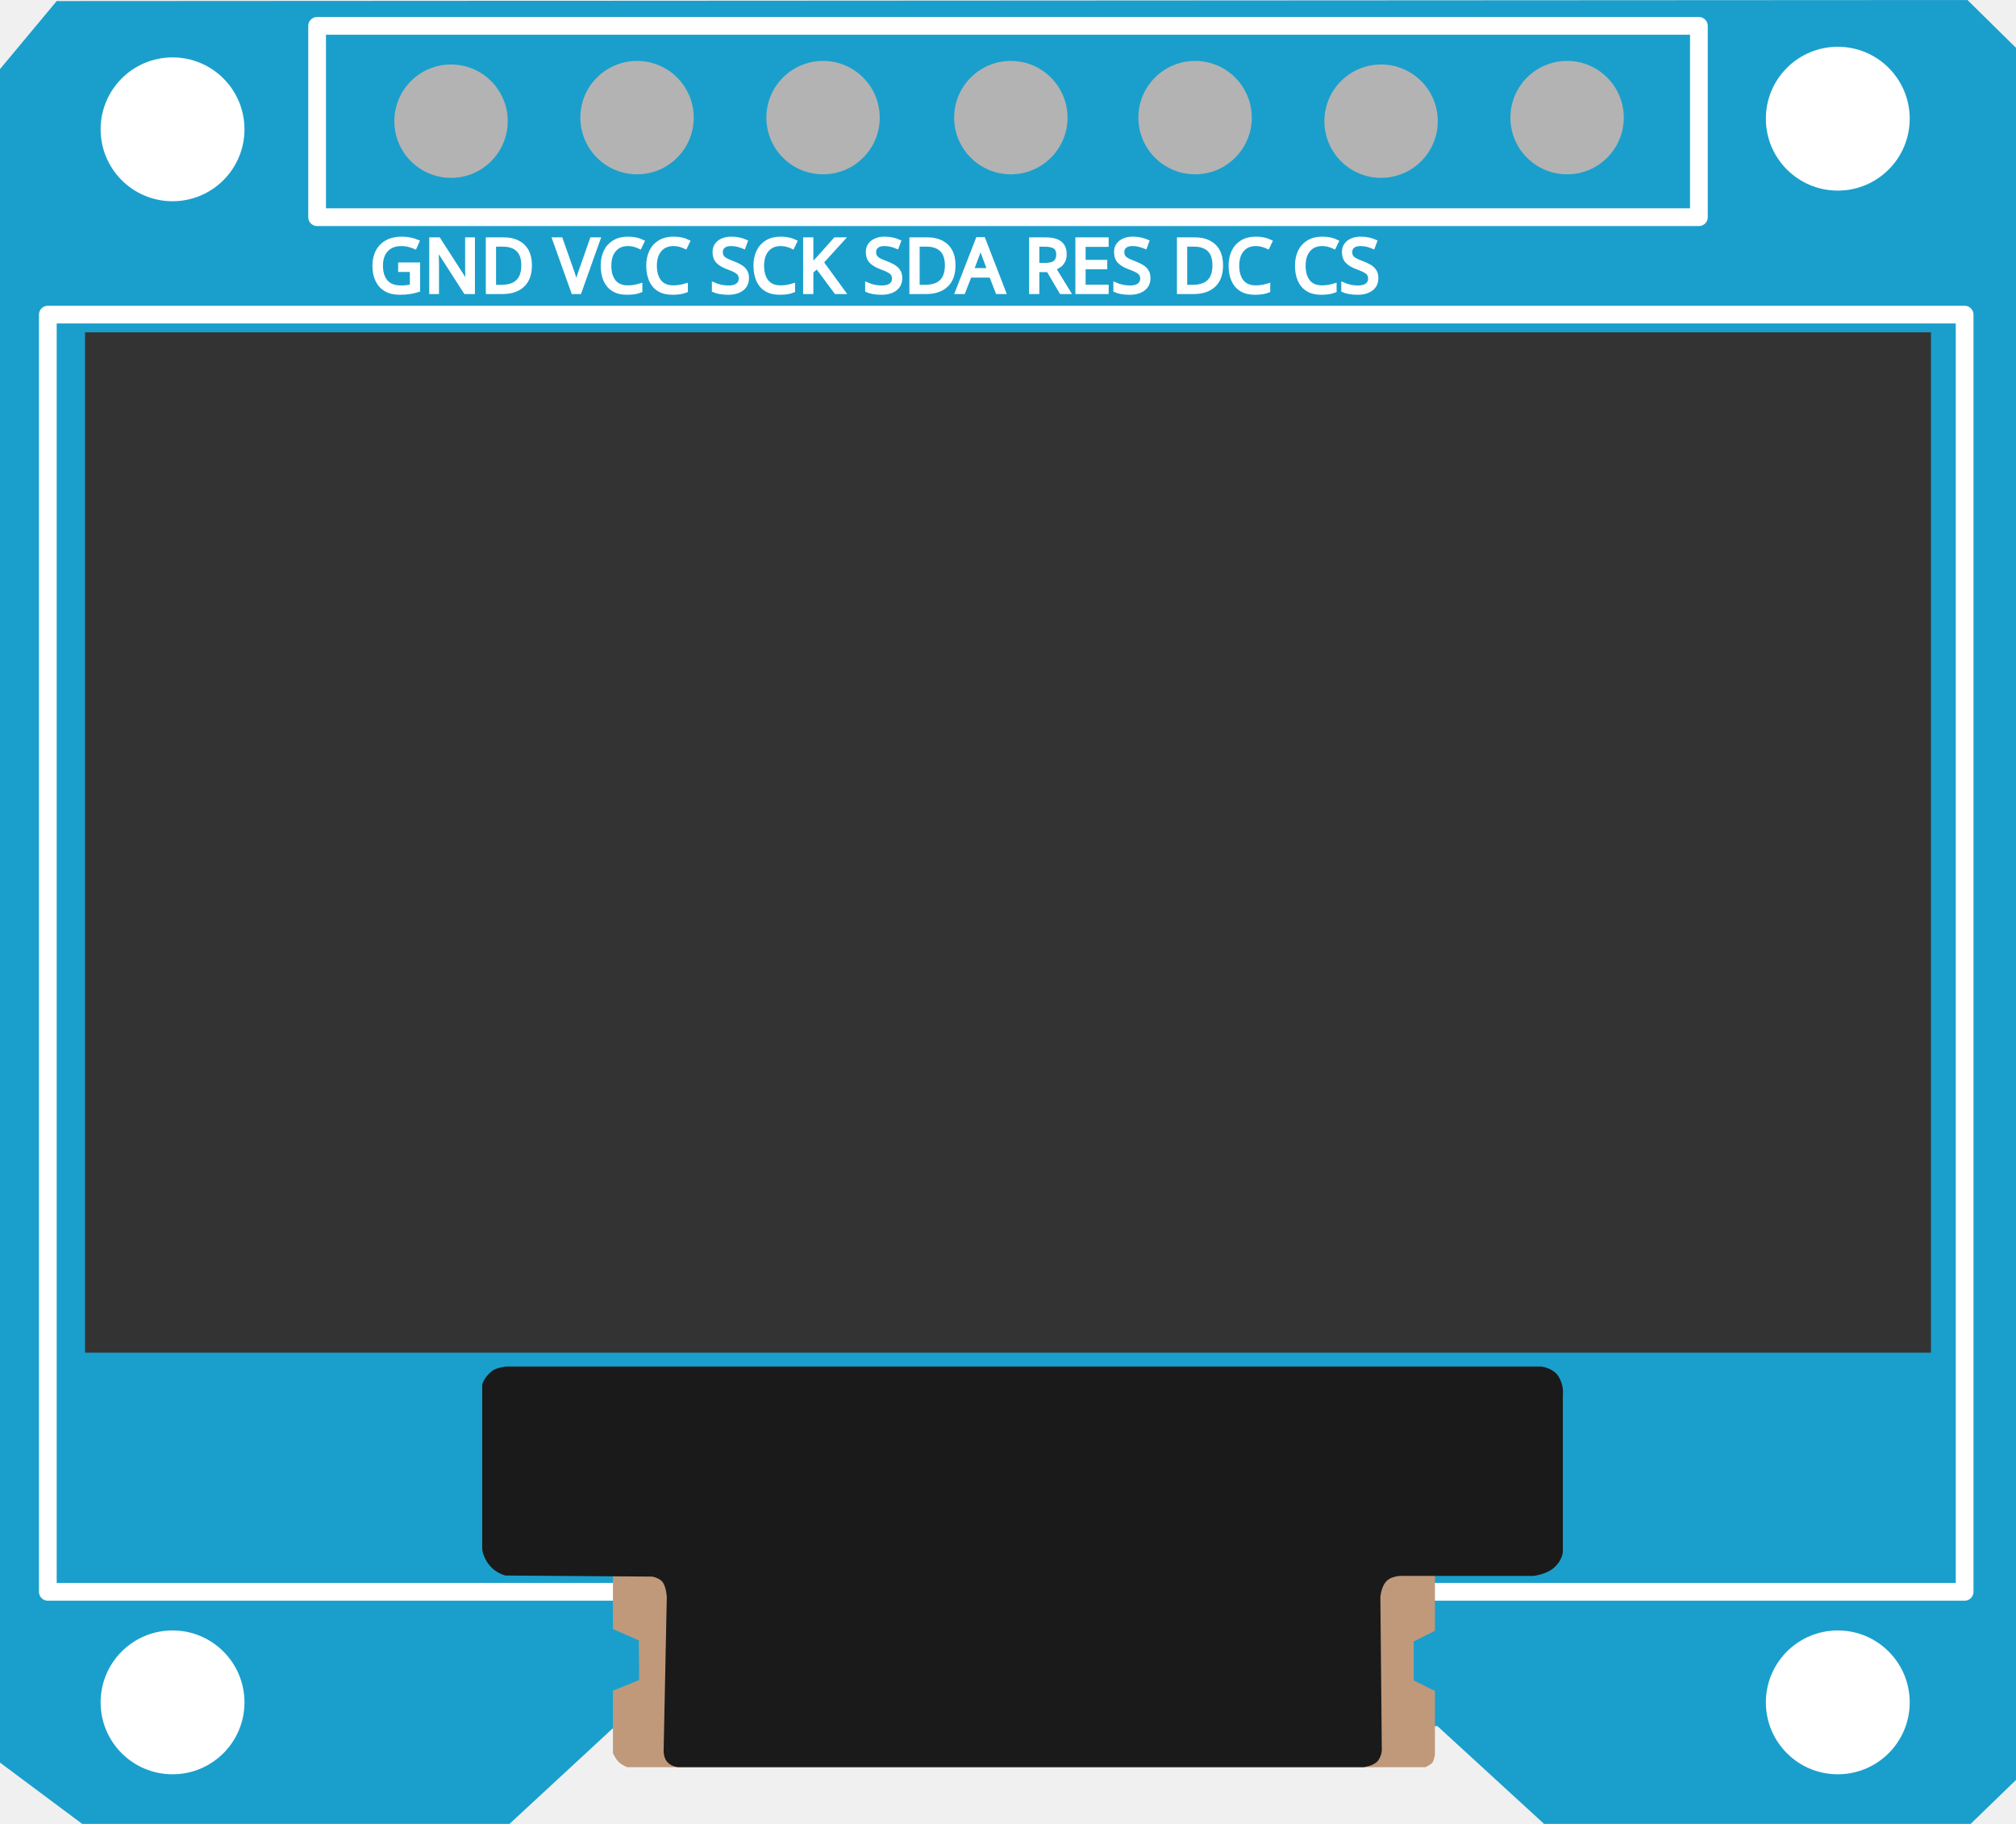
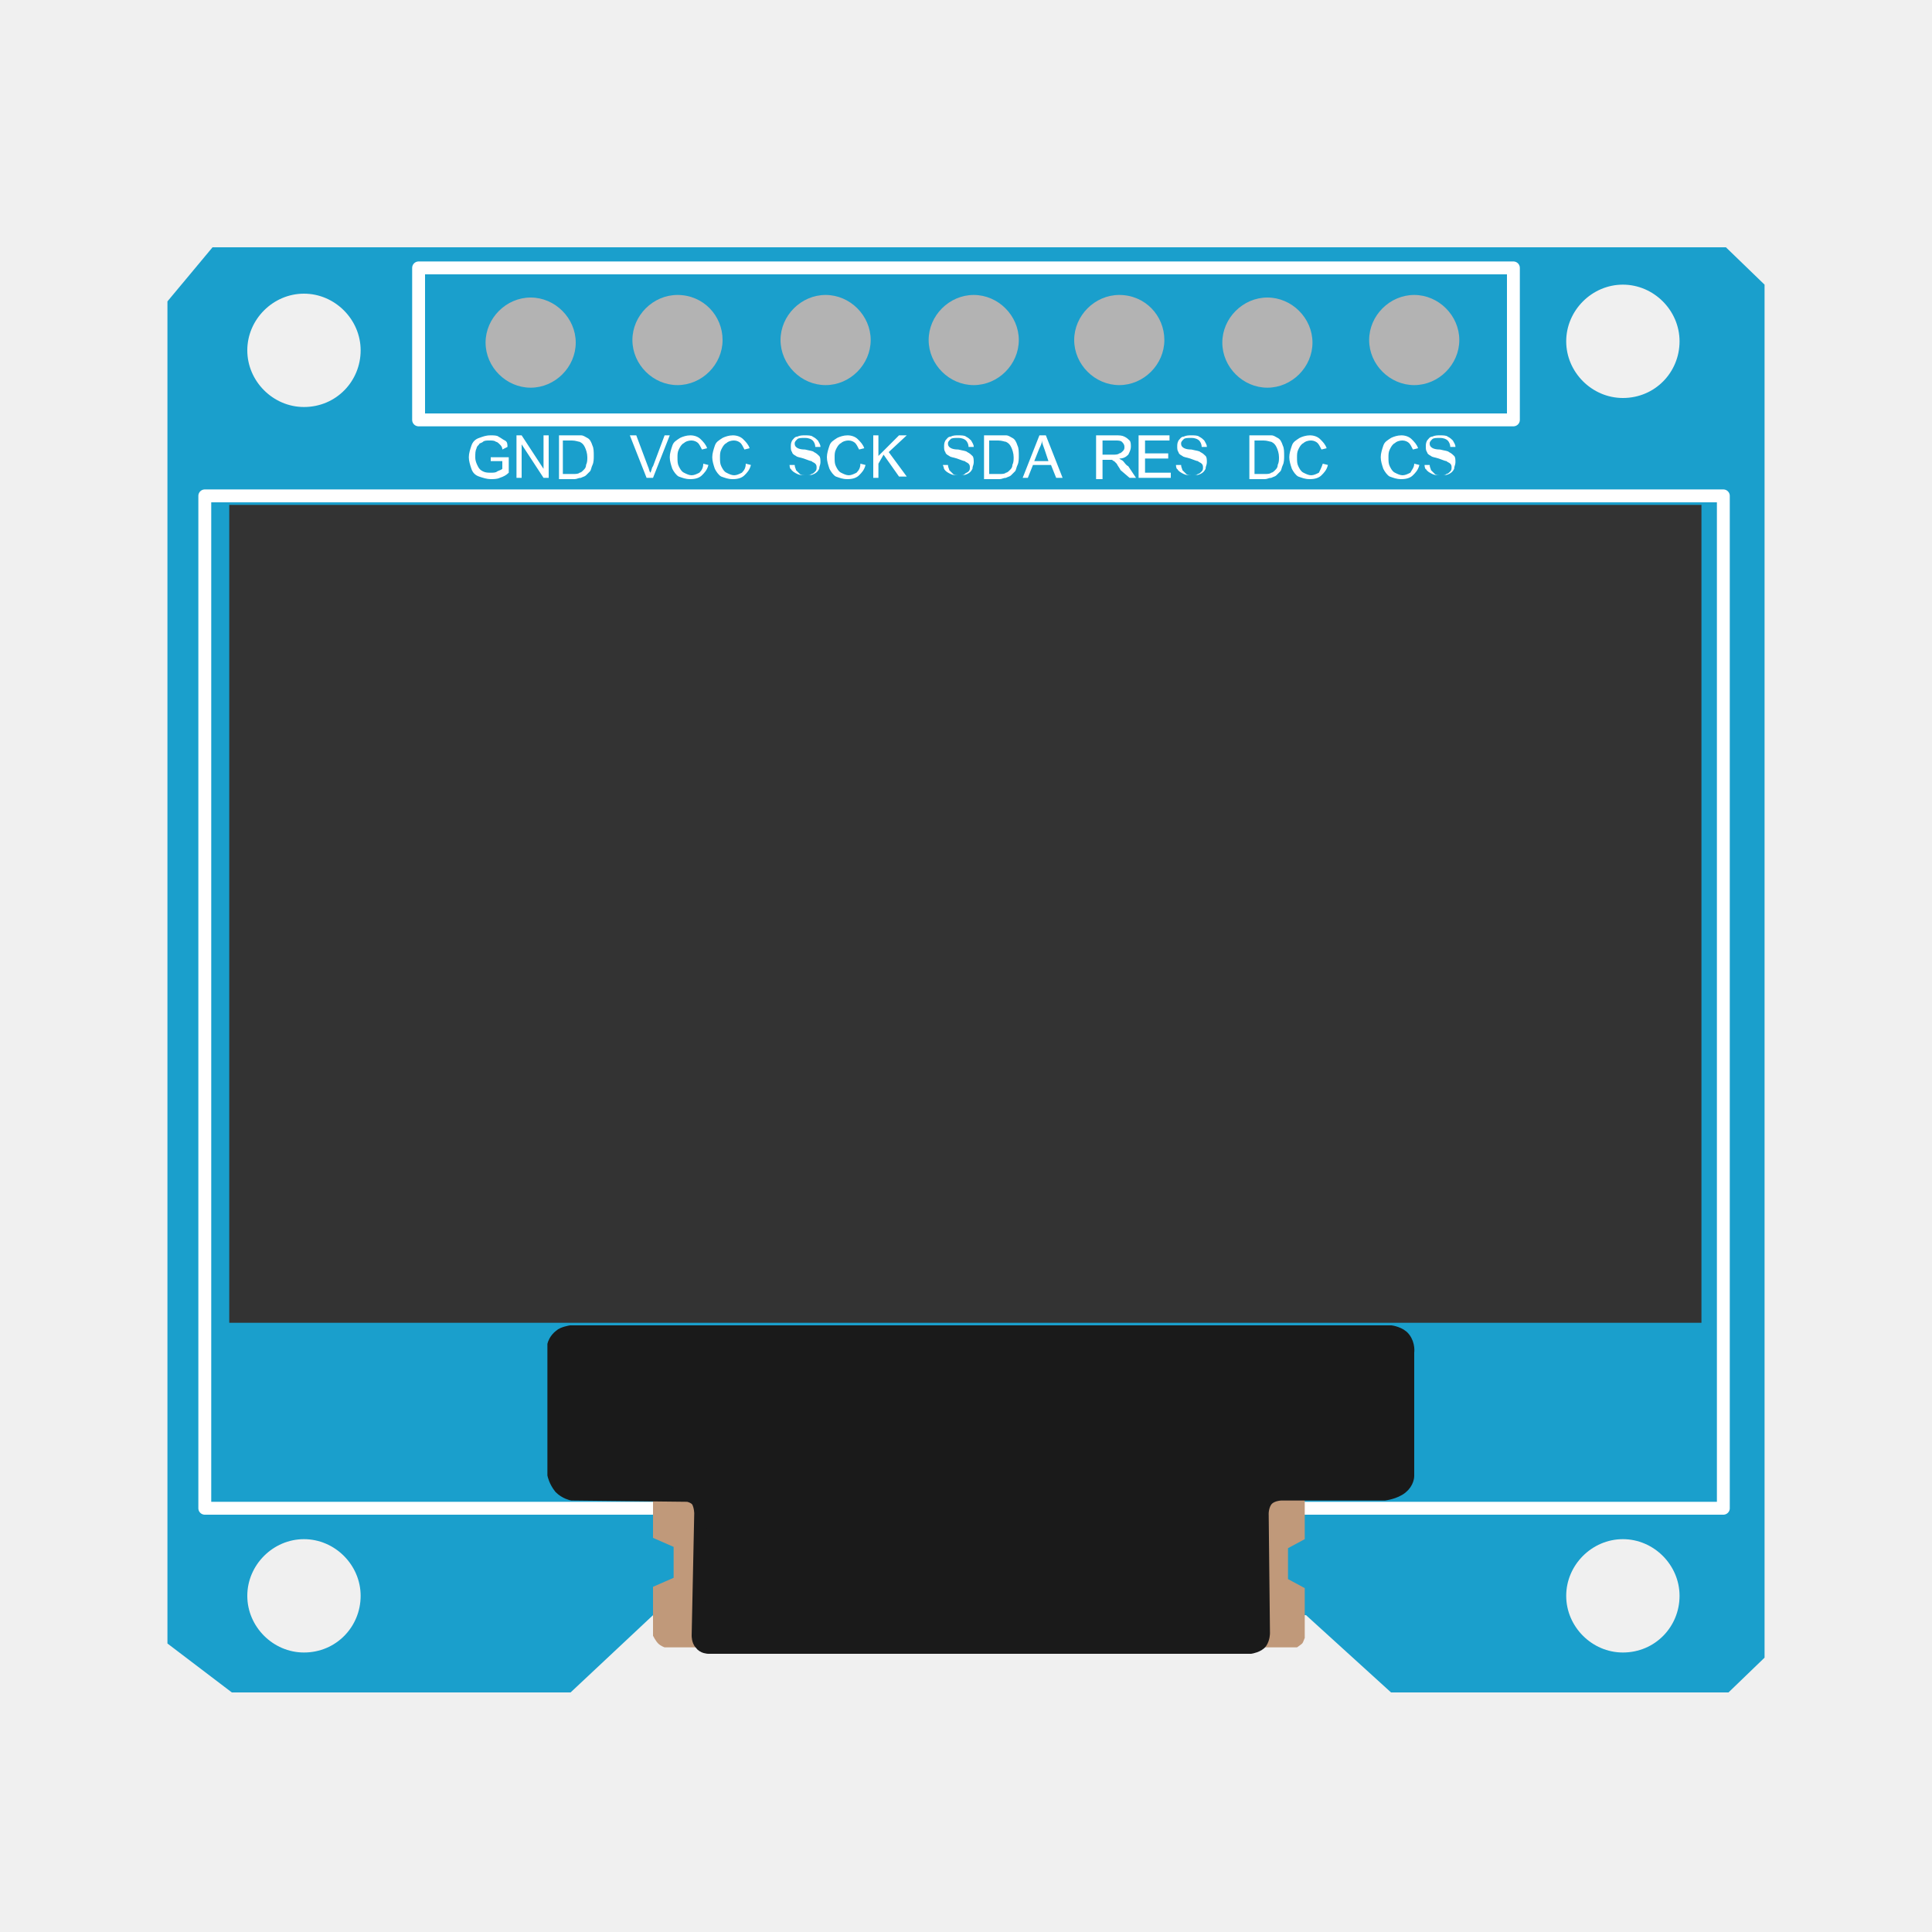
- <svg xmlns="http://www.w3.org/2000/svg" viewBox="0 0 569 514.8">
+ <svg xmlns="http://www.w3.org/2000/svg" viewBox="0 0 150 150">
  <style>
-     .st4{fill:#fff}.st7{fill:#b3b3b3}
+     .st6{fill:#b3b3b3}
  </style>
-   <path id="图层_1" fill="#1a9fcc" d="M569 502.4l-12.8 12.4H435.8l-30.1-27.6-232.4.3-29.5 27.3H23.2L0 497.5v-478L16 .3 555.3 0 569 13.5z" />
-   <g id="图层_5" fill="none" stroke="#fff" stroke-linejoin="round" stroke-miterlimit="10" stroke-width="5">
-     <path d="M89.5 7.3h390v54h-390z" />
-     <path stroke-linecap="round" d="M13.5 88.8h541v360.5h-541z" />
+   <path id="底板" fill="#1a9fcc" d="M134 19.2H16.5L13 23.4v104.2l5 3.8h26.3l6.4-6h50.7l6.6 6h26.2l2.8-2.7V22.1l-3-2.9zM23.6 128.3c-2.4 0-4.4-2-4.4-4.4s2-4.4 4.4-4.4 4.4 2 4.4 4.4-1.9 4.4-4.4 4.4zm0-96.7c-2.4 0-4.4-2-4.4-4.4s2-4.4 4.4-4.4 4.4 2 4.4 4.4-1.9 4.4-4.4 4.4zM126 128.3c-2.4 0-4.4-2-4.4-4.4s2-4.4 4.4-4.4 4.4 2 4.4 4.4-1.9 4.4-4.4 4.4zm0-97.4c-2.4 0-4.4-2-4.4-4.4s2-4.4 4.4-4.4 4.4 2 4.4 4.4-1.9 4.4-4.4 4.4z" />
+   <g id="线框" fill="none" stroke="#fff" stroke-linejoin="round" stroke-miterlimit="10">
+     <path d="M32.5 20.8h85v11.8h-85z" />
+     <path stroke-linecap="round" d="M15.9 38.5h117.9v78.6H15.9z" />
  </g>
-   <path id="图层_4" fill="#c0997a" d="M404.2 497.6c-.6.6-1.9 1.2-1.9 1.2H177.1s-1.3-.4-2.4-1.4c-1-.9-1.7-2.6-1.7-2.6v-17.6l7.4-3-.1-11.2-7.3-3.2v-20h232v20.5l-6 3v11l6 3v18s-.3 1.8-.8 2.3z" />
-   <g id="图层_3">
-     <circle cx="48.7" cy="36.5" r="20.3" class="st4" />
-     <circle cx="518.7" cy="33.5" r="20.3" class="st4" />
-     <circle cx="518.7" cy="480.5" r="20.3" class="st4" />
-     <circle cx="48.7" cy="480.5" r="20.3" class="st4" />
-     <path fill="#333" stroke="#333" stroke-miterlimit="10" d="M24.5 94.3h520v287h-520z" />
-     <path fill="#1a1a1a" stroke="#1a1a1a" stroke-miterlimit="10" d="M432.8 444.3H396s-3.2-.2-5 1.6c-1.7 1.7-1.9 4.9-1.9 4.9l.4 42.5s.2 1.9-1 3.4c-1.1 1.3-3.7 1.6-3.7 1.6h-193s-1.7.1-3-1.2c-1-1-1-2.8-1-2.8l.9-43.5s-.1-2.5-1-4.1c-.9-1.8-3.6-2.2-3.6-2.2l-41.4-.3s-2.3-.6-3.9-2.4c-2-2.2-2.2-4.6-2.2-4.6v-46.3s.3-1.6 2.4-3.4c1.1-1 3.9-1.3 3.9-1.3H435s3.1.4 4.4 2.5c1.6 2.5 1.2 5 1.2 5V438s-.1 2.1-2.2 4c-2 1.9-5.6 2.3-5.6 2.3z" />
-     <circle cx="179.8" cy="33.2" r="16" class="st7" />
-     <circle cx="232.3" cy="33.2" r="16" class="st7" />
-     <circle cx="285.3" cy="33.2" r="16" class="st7" />
-     <circle cx="337.3" cy="33.2" r="16" class="st7" />
-     <text fill="#fff" stroke="#fff" stroke-miterlimit="10" font-family="ArialMT" font-size="21" transform="translate(104.334 82.497)">
-       GND VCC SCK SDA RES DC CS
-     </text>
-     <circle cx="127.3" cy="34.2" r="16" class="st7" />
-     <circle cx="389.8" cy="34.2" r="16" class="st7" />
-     <circle cx="442.3" cy="33.2" r="16" class="st7" />
+   <path id="排线" fill="#c0997a" d="M101.1 127.6c-.1.1-.4.3-.4.3H51.6s-.3-.1-.5-.3c-.2-.2-.4-.6-.4-.6v-3.8l1.6-.7v-2.4l-1.6-.7V115h50.6v4.5l-1.3.7v2.4l1.3.7v3.9c0-.1-.1.3-.2.4z" />
+   <path id="挡板" fill="#1a1a1a" stroke="#1a1a1a" stroke-miterlimit="10" d="M107.5 116h-8s-.7 0-1.1.4c-.4.4-.4 1.1-.4 1.1l.1 9.3s0 .4-.2.7c-.2.3-.8.4-.8.4H55s-.4 0-.6-.3c-.2-.2-.2-.6-.2-.6l.2-9.5s0-.5-.2-.9-.8-.5-.8-.5l-9-.1s-.5-.1-.9-.5c-.4-.5-.5-1-.5-1v-10.1s.1-.4.5-.7c.2-.2.8-.3.8-.3H108s.7.1 1 .5c.4.5.3 1.1.3 1.1v9.6s0 .5-.5.9-1.3.5-1.3.5z" />
+   <path id="屏" fill="#333" stroke="#333" stroke-miterlimit="10" d="M18.3 39.7h113.3v62.5H18.3z" />
+   <g id="图层_5">
+     <path d="M56.1 26.4c0 1.9-1.6 3.5-3.5 3.5s-3.5-1.6-3.5-3.5 1.6-3.5 3.5-3.5c2 0 3.5 1.6 3.5 3.5zm11.5 0c0 1.9-1.6 3.5-3.5 3.5s-3.5-1.6-3.5-3.5 1.6-3.5 3.5-3.5 3.5 1.6 3.5 3.5zm11.5 0c0 1.9-1.6 3.5-3.5 3.5s-3.5-1.6-3.5-3.5 1.6-3.5 3.5-3.5 3.5 1.6 3.5 3.5zm11.3 0c0 1.9-1.6 3.5-3.5 3.5s-3.5-1.6-3.5-3.5 1.6-3.5 3.5-3.5c2 0 3.5 1.6 3.5 3.5z" class="st6" />
+     <path fill="#fff" d="M38.1 35.9v-.4h1.4v1.2c-.2.2-.4.3-.7.4-.2.1-.5.1-.7.1-.3 0-.6-.1-.9-.2-.3-.1-.5-.3-.6-.6s-.2-.6-.2-.9c0-.3.1-.6.2-.9.1-.3.3-.5.6-.6.3-.1.5-.2.9-.2.2 0 .5 0 .6.1.2.1.3.2.5.3s.2.3.2.5l-.4.2c0-.2-.1-.3-.2-.4-.1-.1-.2-.2-.3-.2-.1-.1-.3-.1-.5-.1s-.4 0-.5.1c-.1.1-.3.1-.3.2-.1.1-.2.2-.2.3-.1.2-.1.4-.1.7 0 .3.1.5.2.7.1.2.2.3.4.4.2.1.4.1.6.1.2 0 .4 0 .5-.1.2-.1.3-.1.4-.2v-.6h-.9zm2 1.2v-3.3h.4l1.7 2.6v-2.6h.4v3.3h-.4l-1.7-2.6v2.6h-.4zm3.3 0v-3.3h1.7c.2 0 .3.1.5.2s.3.3.4.6c.1.2.1.5.1.8 0 .2 0 .5-.1.7-.1.2-.1.4-.2.5l-.3.3c-.1.1-.2.1-.4.2-.2 0-.3.1-.5.1h-1.2zm.4-.3h.7c.2 0 .4 0 .5-.1.1 0 .2-.1.3-.2.1-.1.2-.2.2-.4.1-.2.1-.4.1-.6 0-.3-.1-.6-.2-.8-.1-.2-.2-.3-.4-.4-.1 0-.3-.1-.6-.1h-.7v2.6zm6.4.3l-1.3-3.3h.5l.9 2.4c.1.2.1.4.2.5.1-.2.1-.4.2-.5l.9-2.4h.4l-1.3 3.3h-.5zm4.4-1.1l.4.1c-.1.4-.3.6-.5.8-.2.2-.5.3-.9.3s-.6-.1-.9-.2c-.2-.1-.4-.4-.5-.6-.1-.3-.2-.6-.2-.9 0-.3.1-.6.2-.9.1-.3.3-.4.6-.6.2-.1.5-.2.8-.2.3 0 .6.1.8.3.2.2.4.4.5.7l-.4.1c-.1-.2-.2-.4-.3-.5-.1-.1-.3-.2-.5-.2-.3 0-.5.1-.6.2-.2.1-.3.3-.4.5-.1.2-.1.4-.1.6 0 .3 0 .5.1.7.1.2.2.4.4.5s.4.2.6.2c.2 0 .4-.1.6-.2.2-.2.3-.4.3-.7zm3.3 0l.4.1c-.1.4-.3.6-.5.8-.2.2-.5.3-.9.3s-.6-.1-.9-.2c-.2-.1-.4-.4-.5-.6-.1-.3-.2-.6-.2-.9 0-.3.1-.6.2-.9.1-.3.3-.4.6-.6.2-.1.5-.2.8-.2.3 0 .6.1.8.3.2.2.4.4.5.7l-.4.1c-.1-.2-.2-.4-.3-.5-.1-.1-.3-.2-.5-.2-.3 0-.5.1-.6.2-.2.1-.3.3-.4.5-.1.2-.1.4-.1.6 0 .3 0 .5.1.7.1.2.2.4.4.5s.4.2.6.2c.2 0 .4-.1.6-.2.2-.2.3-.4.3-.7zm3.4.1h.4c0 .2.1.3.1.4l.3.3c.1.1.3.1.5.1s.3 0 .4-.1c.1 0 .2-.1.3-.2.1-.1.1-.2.1-.3 0-.1 0-.2-.1-.3s-.2-.1-.3-.2c-.1 0-.3-.1-.6-.2s-.5-.1-.6-.2c-.2-.1-.3-.2-.3-.3-.1-.1-.1-.3-.1-.4 0-.2 0-.3.1-.5.1-.1.2-.3.4-.3.2-.1.4-.1.6-.1.2 0 .5 0 .6.1.2.1.3.2.4.3.1.2.2.3.2.5h-.4c0-.2-.1-.4-.2-.5-.1-.1-.3-.2-.6-.2s-.5 0-.6.1c-.1.1-.2.2-.2.3 0 .1 0 .2.1.3.1.1.3.2.7.2.4.1.6.1.7.2.2.1.3.2.4.3.1.1.1.3.1.5s-.1.3-.1.5c-.1.2-.2.3-.4.4-.2.1-.4.1-.6.1-.3 0-.5 0-.7-.1-.2-.1-.4-.2-.5-.4 0 .1-.1-.1-.1-.3zm5.5-.1l.4.1c-.1.4-.3.6-.5.8-.2.2-.5.3-.9.3s-.6-.1-.9-.2c-.2-.1-.4-.4-.5-.6-.1-.3-.2-.6-.2-.9 0-.3.1-.6.2-.9.1-.3.3-.4.6-.6.2-.1.5-.2.8-.2.3 0 .6.1.8.3.2.2.4.4.5.7l-.4.1c-.1-.2-.2-.4-.3-.5-.1-.1-.3-.2-.5-.2-.3 0-.5.1-.6.2-.2.1-.3.3-.4.5-.1.2-.1.4-.1.6 0 .3 0 .5.1.7.1.2.2.4.4.5.2.1.4.2.6.2.2 0 .4-.1.6-.2.2-.2.3-.4.3-.7zm1 1.1v-3.3h.4v1.6l1.6-1.6h.6L69 35.1l1.4 1.9h-.6l-1.2-1.7-.4.7v1.1h-.4zm5.4-1h.4c0 .2.1.3.1.4l.3.3c.1.1.3.1.5.1s.3 0 .4-.1.2-.1.3-.2c.1-.1.1-.2.1-.3 0-.1 0-.2-.1-.3-.1-.1-.2-.1-.3-.2-.1 0-.3-.1-.6-.2s-.5-.1-.6-.2c-.2-.1-.3-.2-.3-.3-.1-.1-.1-.3-.1-.4 0-.2 0-.3.1-.5.1-.1.2-.3.4-.3.2-.1.4-.1.6-.1.2 0 .5 0 .6.1.2.1.3.2.4.3.1.2.2.3.2.5h-.4c0-.2-.1-.4-.2-.5-.1-.1-.3-.2-.6-.2s-.5 0-.6.1c-.1.1-.2.2-.2.3 0 .1 0 .2.1.3.1.1.3.2.7.2.4.1.6.1.7.2.2.1.3.2.4.3.1.1.1.3.1.5s-.1.3-.1.5c-.1.2-.2.3-.4.4-.2.1-.4.1-.6.1-.3 0-.5 0-.7-.1-.2-.1-.4-.2-.5-.4 0 .1 0-.1-.1-.3zm3.2 1v-3.3h1.7c.2 0 .3.1.5.2s.3.3.4.6c.1.2.1.5.1.8 0 .2 0 .5-.1.7-.1.2-.1.4-.2.5l-.3.3c-.1.1-.2.1-.4.2-.2 0-.3.1-.5.1h-1.2zm.5-.3h.7c.2 0 .4 0 .5-.1.1 0 .2-.1.3-.2.1-.1.2-.2.2-.4.1-.2.1-.4.1-.6 0-.3-.1-.6-.2-.8-.1-.2-.2-.3-.4-.4-.1 0-.3-.1-.6-.1h-.7v2.6zm2.5.3l1.3-3.3h.5l1.3 3.3H82l-.4-1h-1.4l-.4 1h-.4zm.9-1.3h1.1l-.3-.9c-.1-.3-.2-.5-.2-.7 0 .2-.1.4-.2.6l-.4 1zm4.8 1.3v-3.3h1.5c.3 0 .5 0 .7.1.2.1.3.2.4.3s.1.3.1.5-.1.4-.2.6c-.2.2-.4.3-.7.3.1.1.2.1.3.2.1.1.2.3.4.4l.6.9h-.5l-.7-.6c-.1-.2-.2-.3-.3-.5l-.2-.2c-.1 0-.1-.1-.2-.1h-.7v1.5h-.5zm.4-1.8h.9c.2 0 .4 0 .5-.1.1 0 .2-.1.3-.2.1-.1.1-.2.1-.3 0-.2-.1-.3-.2-.4-.1-.1-.3-.1-.5-.1h-1v1.1zm2.9 1.8v-3.3h2.4v.4h-1.9v1h1.8v.4h-1.8v1.1h2v.4h-2.5zm2.9-1h.4c0 .2.1.3.1.4l.3.3c.1.1.3.1.5.1s.3 0 .4-.1c.1 0 .2-.1.3-.2.1-.1.1-.2.1-.3 0-.1 0-.2-.1-.3-.1-.1-.2-.1-.3-.2-.1 0-.3-.1-.6-.2s-.5-.1-.6-.2c-.2-.1-.3-.2-.3-.3-.1-.1-.1-.3-.1-.4 0-.2 0-.3.1-.5.1-.1.2-.3.4-.3.2-.1.4-.1.6-.1.2 0 .5 0 .6.1.2.1.3.2.4.3.1.2.2.3.2.5h-.4c0-.2-.1-.4-.2-.5-.1-.1-.3-.2-.6-.2s-.5 0-.6.1c-.1.1-.2.2-.2.3 0 .1 0 .2.1.3.1.1.3.2.7.2.4.1.6.1.7.2.2.1.3.2.4.3.1.1.1.3.1.5s-.1.3-.1.5c-.1.2-.2.3-.4.4-.2.1-.4.1-.6.1-.3 0-.5 0-.7-.1-.2-.1-.4-.2-.5-.4 0 .1-.1-.1-.1-.3zm5.7 1v-3.3h1.7c.2 0 .3.1.5.2s.3.3.4.6c.1.2.1.5.1.8 0 .2 0 .5-.1.7-.1.2-.1.4-.2.5l-.3.3c-.1.1-.2.1-.4.2-.2 0-.3.1-.5.1H97zm.5-.3h.7c.2 0 .4 0 .5-.1.1 0 .2-.1.3-.2.1-.1.2-.2.2-.4.1-.2.1-.4.1-.6 0-.3-.1-.6-.2-.8-.1-.2-.2-.3-.4-.4-.1 0-.3-.1-.6-.1h-.7v2.6zm5.2-.8l.4.1c-.1.4-.3.6-.5.8-.2.2-.5.3-.9.3s-.6-.1-.9-.2c-.2-.1-.4-.4-.5-.6-.1-.3-.2-.6-.2-.9 0-.3.1-.6.2-.9.1-.3.3-.4.6-.6.2-.1.5-.2.8-.2.3 0 .6.1.8.3.2.2.4.4.5.7l-.4.1c-.1-.2-.2-.4-.3-.5-.1-.1-.3-.2-.5-.2-.3 0-.5.1-.6.2-.2.1-.3.3-.4.5-.1.2-.1.4-.1.6 0 .3 0 .5.1.7.1.2.2.4.4.5s.4.2.6.2c.2 0 .4-.1.6-.2.1-.2.2-.4.3-.7zm7.1 0l.4.1c-.1.4-.3.6-.5.8-.2.2-.5.3-.9.3s-.6-.1-.9-.2c-.2-.1-.4-.4-.5-.6-.1-.3-.2-.6-.2-.9 0-.3.1-.6.2-.9.1-.3.3-.4.6-.6.2-.1.5-.2.8-.2.3 0 .6.1.8.3.2.2.4.4.5.7l-.4.1c-.1-.2-.2-.4-.3-.5-.1-.1-.3-.2-.5-.2-.3 0-.5.1-.6.2-.2.1-.3.3-.4.5-.1.2-.1.4-.1.6 0 .3 0 .5.1.7.1.2.2.4.4.5s.4.2.6.2c.2 0 .4-.1.6-.2.1-.2.3-.4.3-.7zm.8.1h.4c0 .2.1.3.1.4l.3.3c.1.1.3.1.5.1s.3 0 .4-.1c.1 0 .2-.1.3-.2.1-.1.1-.2.1-.3 0-.1 0-.2-.1-.3-.1-.1-.2-.1-.3-.2-.1 0-.3-.1-.6-.2s-.5-.1-.6-.2c-.2-.1-.3-.2-.3-.3-.1-.1-.1-.3-.1-.4 0-.2 0-.3.1-.5.1-.1.2-.3.4-.3.2-.1.4-.1.6-.1.2 0 .5 0 .6.1.2.1.3.2.4.3.1.2.2.3.2.5h-.4c0-.2-.1-.4-.2-.5-.1-.1-.3-.2-.6-.2s-.5 0-.6.1c-.1.1-.2.2-.2.3 0 .1 0 .2.1.3.1.1.3.2.7.2.4.1.6.1.7.2.2.1.3.2.4.3.1.1.1.3.1.5s-.1.3-.1.5c-.1.2-.2.3-.4.4-.2.1-.4.1-.6.1-.3 0-.5 0-.7-.1-.2-.1-.4-.2-.5-.4 0 .1-.1-.1-.1-.3z" />
+     <path d="M44.7 26.6c0 1.9-1.6 3.5-3.5 3.5s-3.5-1.6-3.5-3.5 1.6-3.5 3.5-3.5 3.5 1.6 3.5 3.5zm57.2 0c0 1.9-1.6 3.5-3.5 3.5s-3.5-1.6-3.5-3.5 1.6-3.5 3.5-3.5 3.5 1.6 3.5 3.5zm11.4-.2c0 1.9-1.6 3.5-3.5 3.5s-3.5-1.6-3.5-3.5 1.6-3.5 3.5-3.5 3.5 1.6 3.5 3.5z" class="st6" />
  </g>
</svg>
